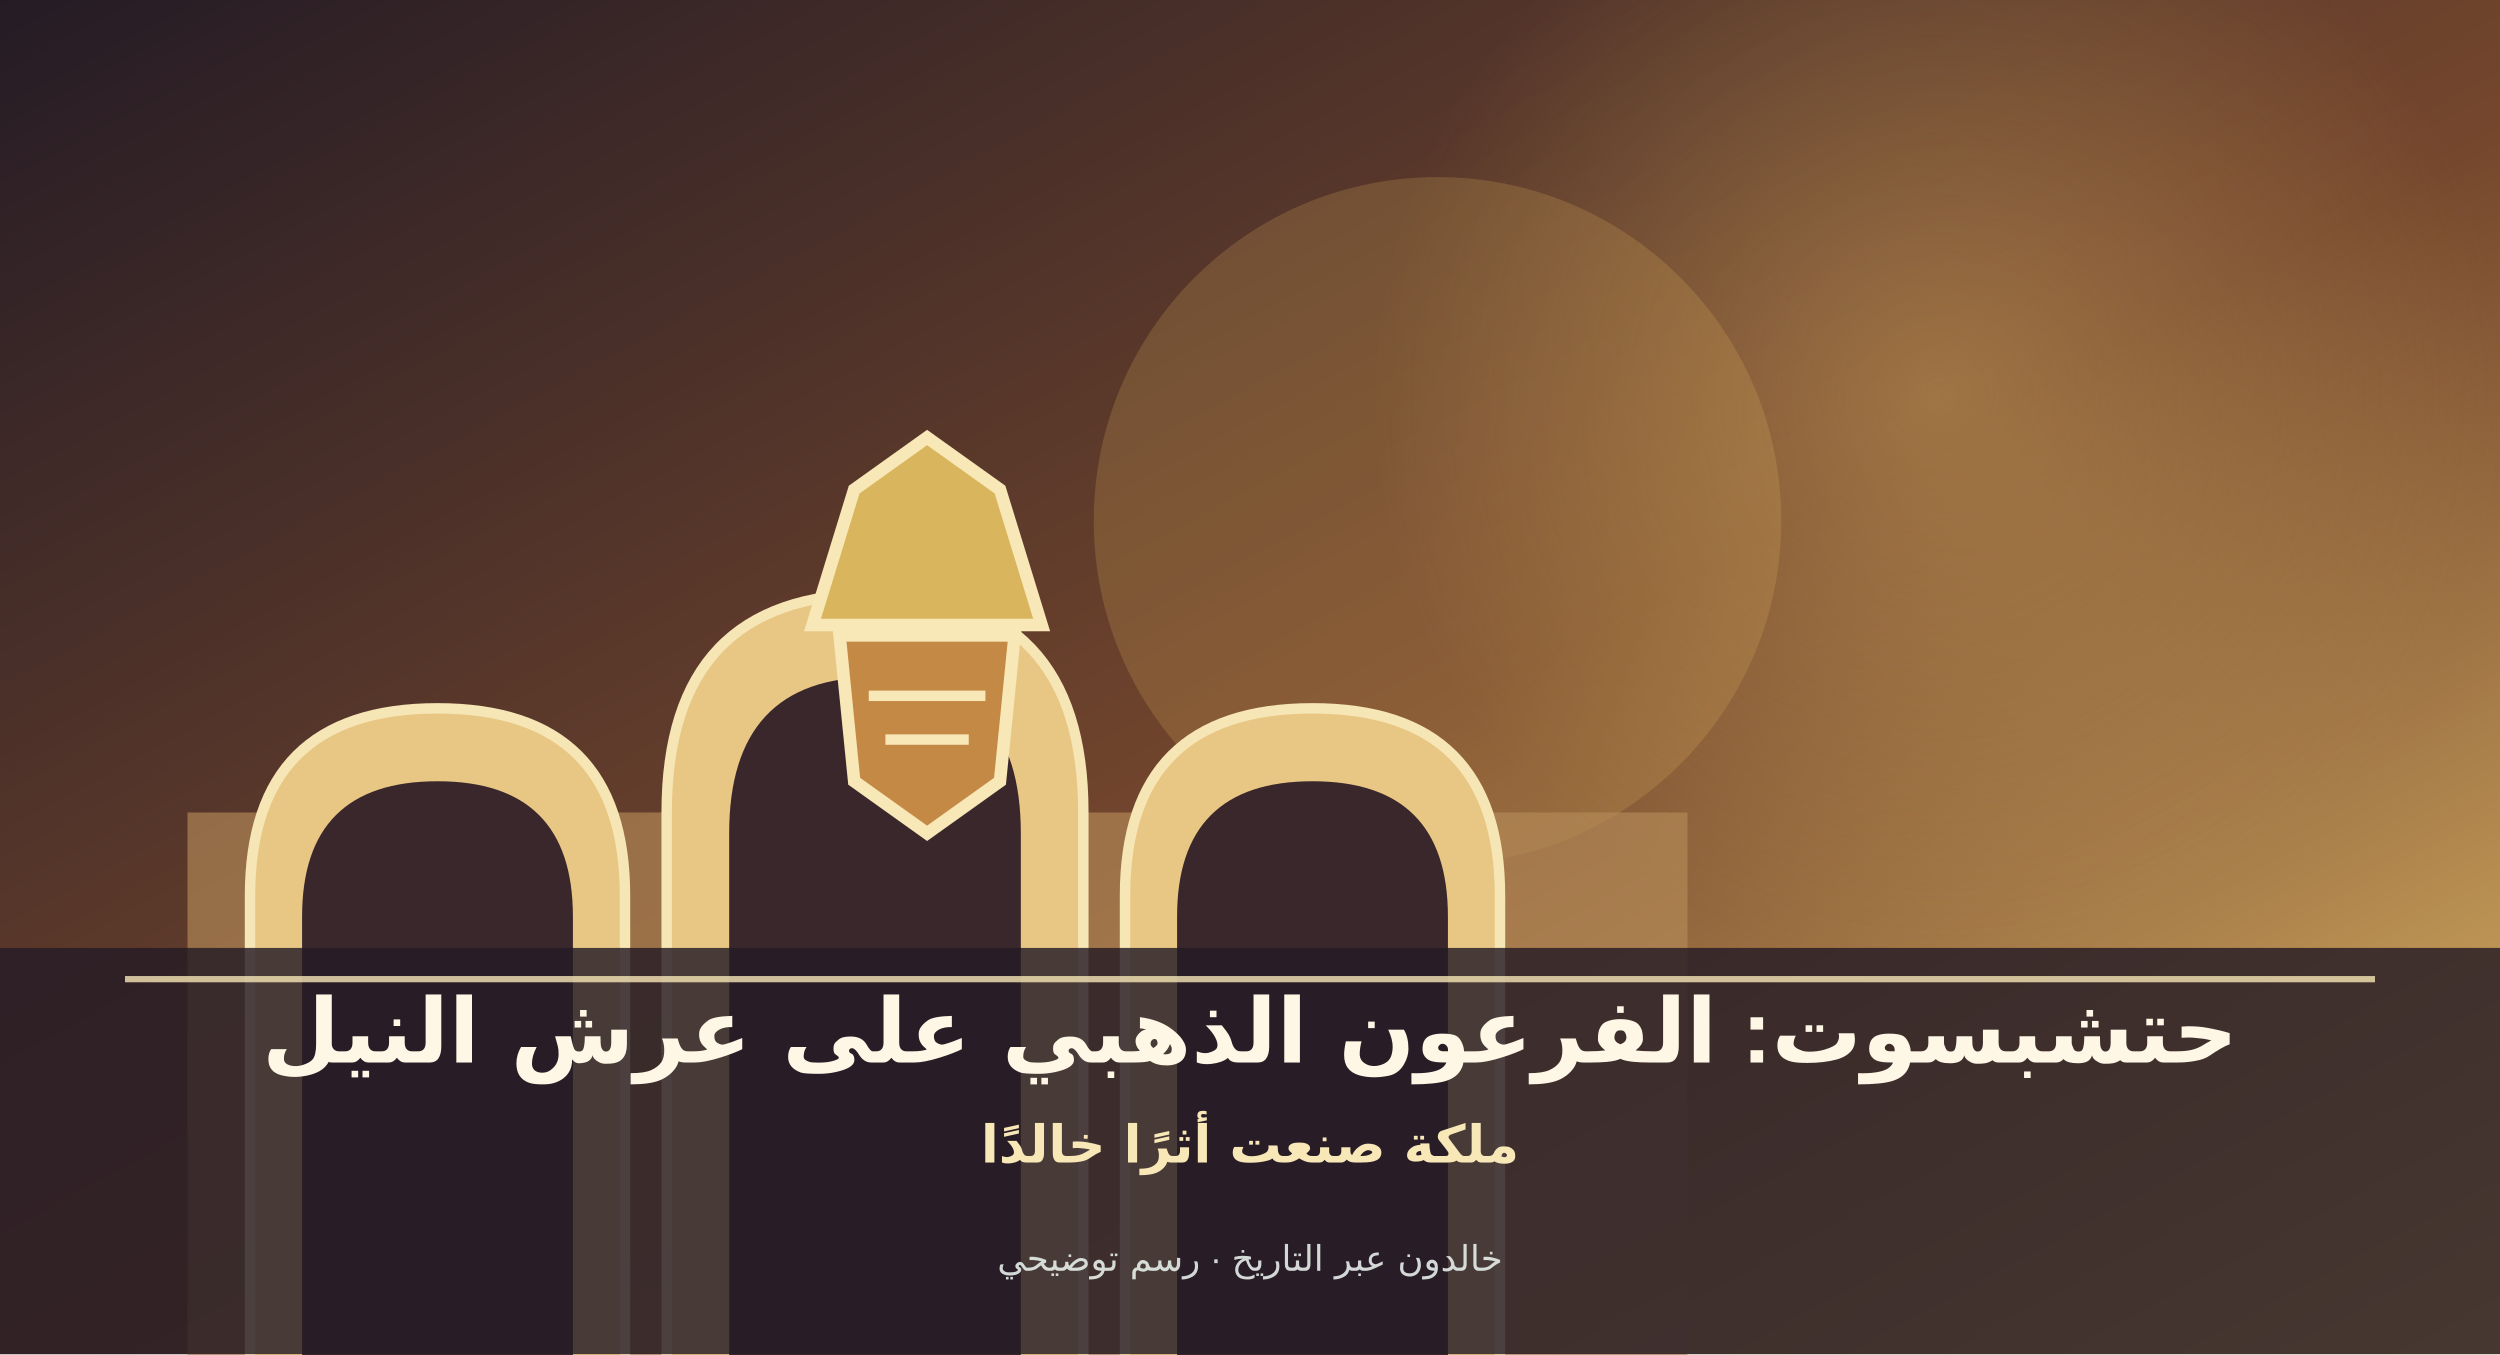
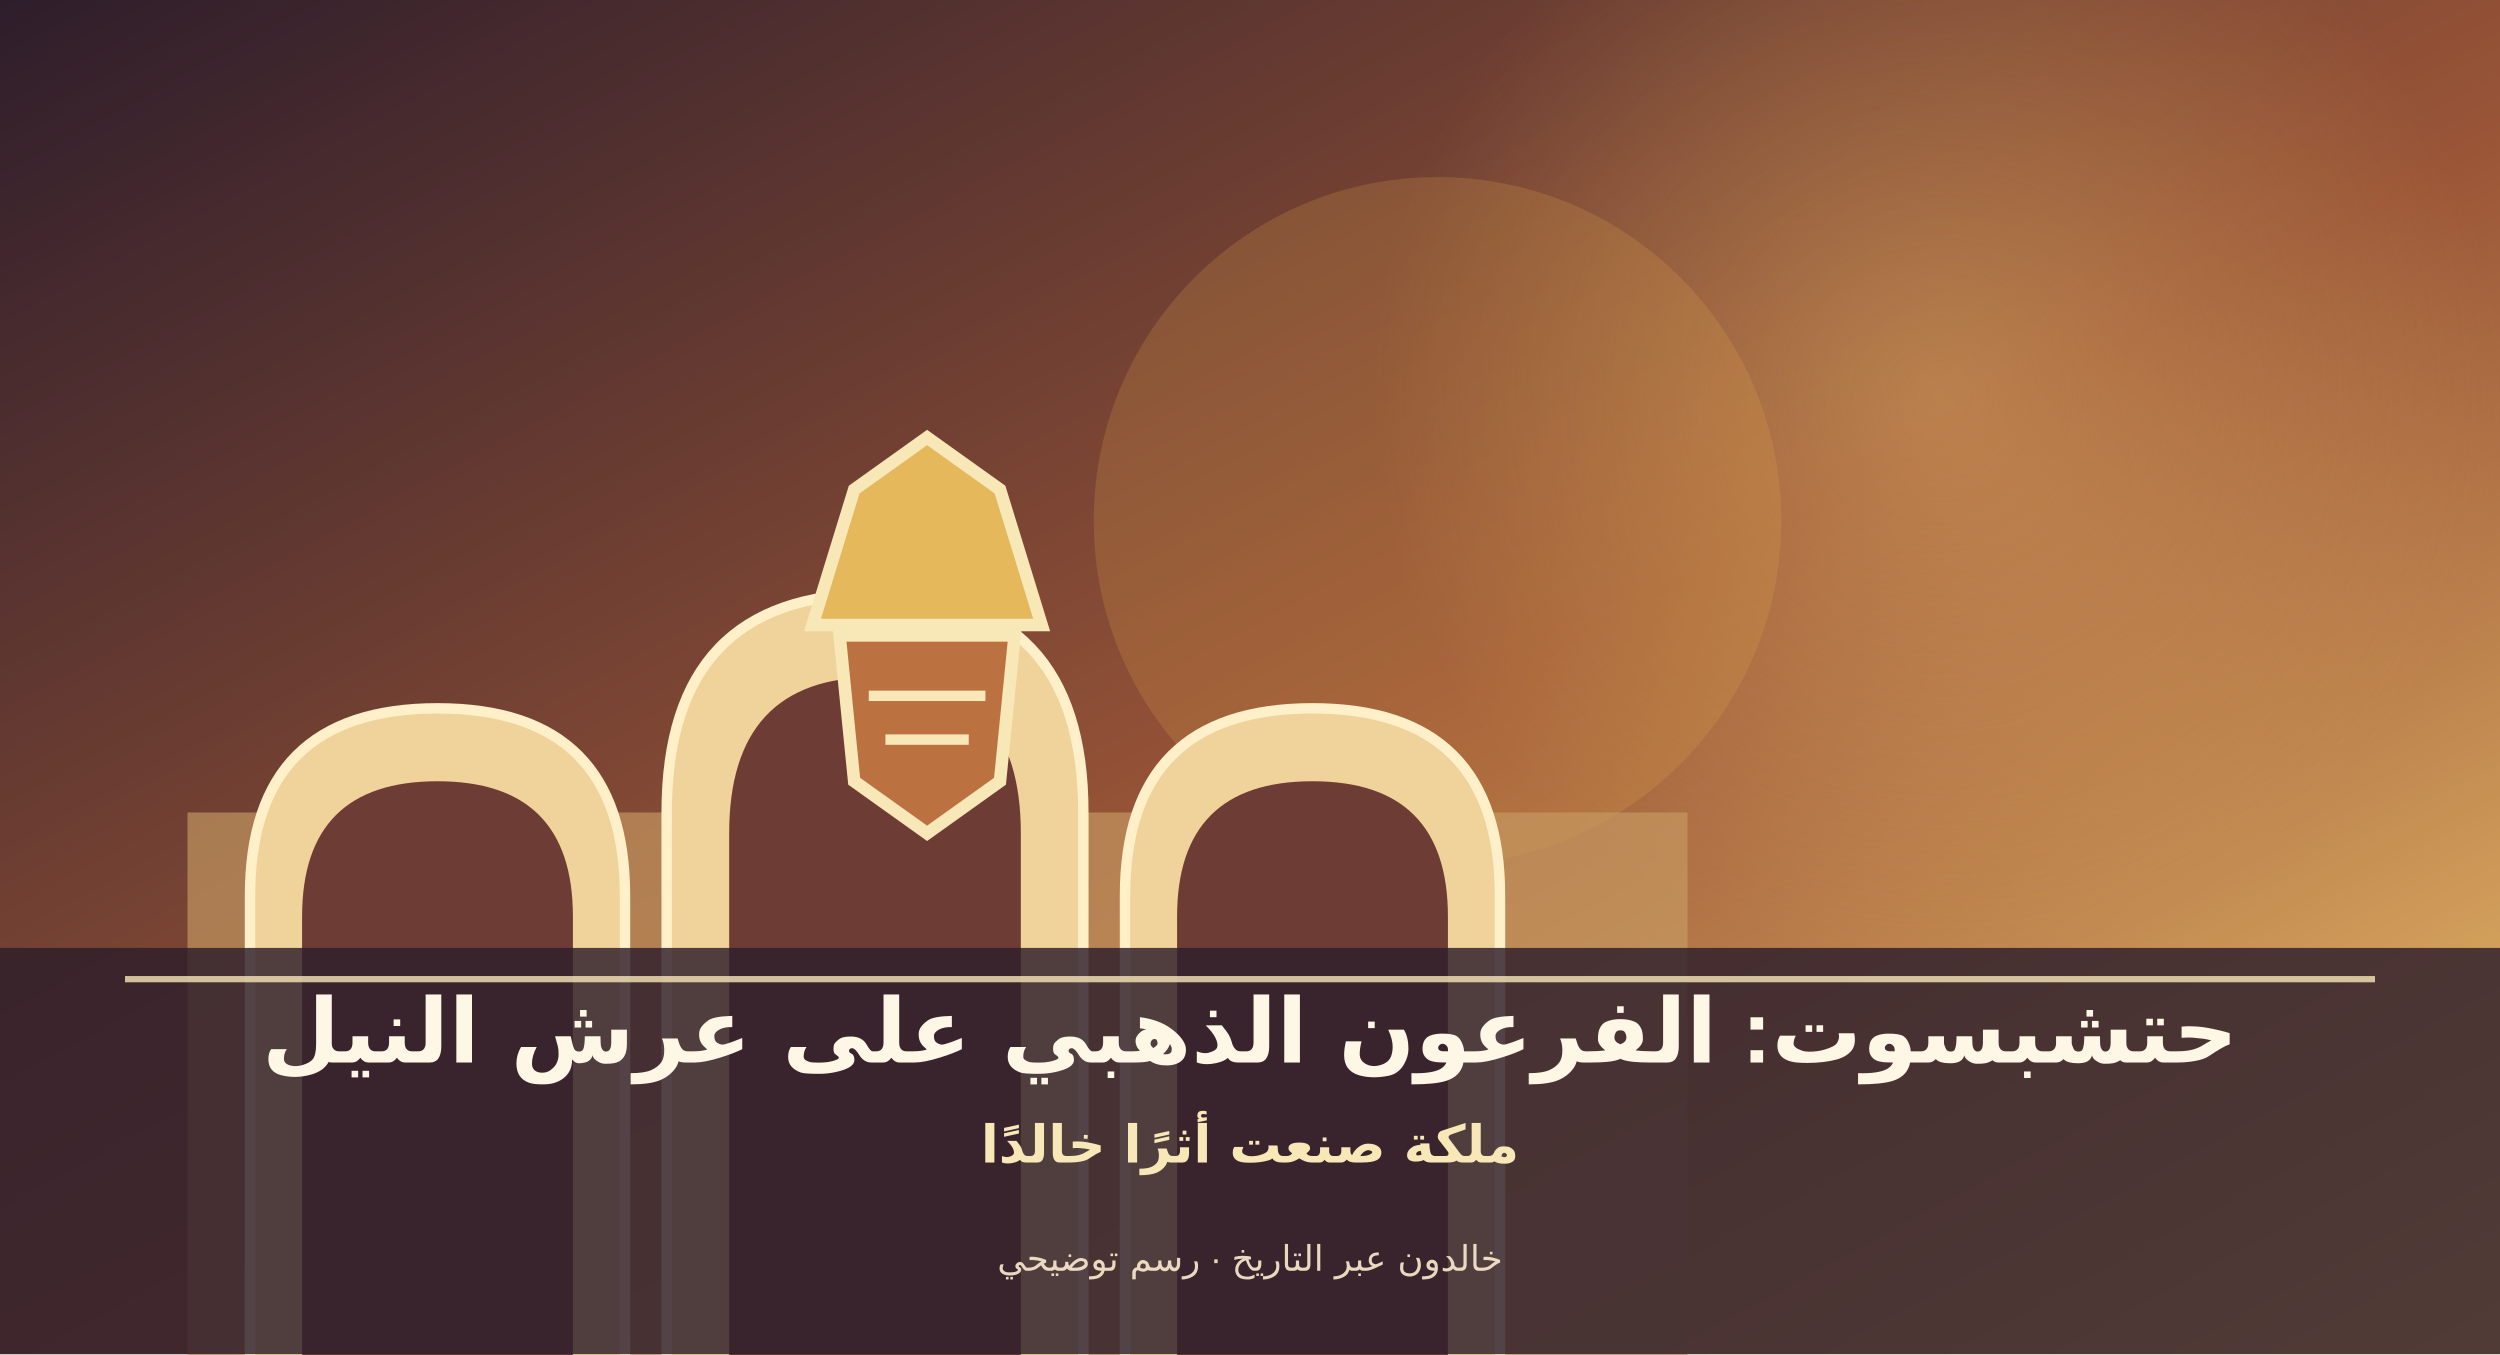
<svg xmlns="http://www.w3.org/2000/svg" width="1200" height="650" viewBox="0 0 1200 650" role="img" aria-labelledby="title desc">
  <defs>
    <linearGradient id="bg" x1="0" y1="0" x2="1" y2="1">
-       <stop stop-color="#241b25" />
-       <stop offset=".55" stop-color="#75472d" />
-       <stop offset="1" stop-color="#e2bb69" />
+       <stop stop-color="#2d1d2b" />
+       <stop offset=".55" stop-color="#9a5537" />
+       <stop offset="1" stop-color="#f0c66e" />
    </linearGradient>
    <radialGradient id="glow">
-       <stop stop-color="#e2bb69" stop-opacity=".4" />
-       <stop offset="1" stop-color="#e2bb69" stop-opacity="0" />
+       <stop stop-color="#f0c66e" stop-opacity=".4" />
+       <stop offset="1" stop-color="#f0c66e" stop-opacity="0" />
    </radialGradient>
  </defs>
  <rect width="1200" height="650" fill="url(#bg)" />
  <circle cx="930" cy="190" r="270" fill="url(#glow)" />
-   <circle cx="690" cy="250" r="165" fill="#e7b85e" opacity=".2" />
-   <path d="M90 720V390H810V720Z" fill="#b58a58" opacity=".65" />
-   <g fill="#e8c785" stroke="#f7e6b5" stroke-width="5">
+   <circle cx="690" cy="250" r="165" fill="#e8a94d" opacity=".2" />
+   <path d="M90 720V390H810V720Z" fill="#c89b62" opacity=".65" />
+   <g fill="#efd39a" stroke="#fff0c9" stroke-width="5">
    <path d="M120 720V430Q120 340 210 340Q300 340 300 430V720Z" />
    <path d="M320 720V390Q320 285 420 285Q520 285 520 390V720Z" />
    <path d="M540 720V430Q540 340 630 340Q720 340 720 430V720Z" />
  </g>
-   <g fill="#39272b">
+   <g fill="#6d3c35">
    <path d="M145 720V440Q145 375 210 375Q275 375 275 440V720Z" />
    <path d="M350 720V400Q350 325 420 325Q490 325 490 400V720Z" />
    <path d="M565 720V440Q565 375 630 375Q695 375 695 440V720Z" />
  </g>
-   <path d="M50 740H850M80 770H820M120 800H780" stroke="#f2d493" stroke-width="9" />
+   <path d="M50 740H850M80 770H820M120 800H780" stroke="#f6d78e" stroke-width="9" />
  <g transform="translate(445 330)">
-     <path d="M-55 -30L-35 -95L0 -120L35 -95L55 -30Z" fill="#d9b65d" stroke="#f8e7b7" stroke-width="6" />
-     <path d="M-42 -25L-35 45L0 70L35 45L42 -25Z" fill="#c48a45" stroke="#f8e7b7" stroke-width="6" />
+     <path d="M-55 -30L-35 -95L0 -120L35 -95L55 -30Z" fill="#e6b85c" stroke="#f8e7b7" stroke-width="6" />
+     <path d="M-42 -25L-35 45L0 70L35 45L42 -25Z" fill="#bc7140" stroke="#f8e7b7" stroke-width="6" />
    <path d="M-28 4H28M-20 25H20" stroke="#f8e7b7" stroke-width="5" />
  </g>
-   <rect x="0" y="455" width="1200" height="195" fill="#241b25" opacity=".82" />
+   <rect x="0" y="455" width="1200" height="195" fill="#2d1d2b" opacity=".82" />
  <path d="M60 470H1140" stroke="#f8e7b7" stroke-width="3" opacity=".8" />
  <text x="50%" y="510" text-anchor="middle" fill="#fff7e6" font-family="Cairo,Arial,sans-serif" font-size="43" font-weight="800">حتشبسوت: الفرعون الذهبي على عرش النيل</text>
  <text x="50%" y="558" text-anchor="middle" fill="#f8e7b7" font-family="Cairo,Arial,sans-serif" font-size="25" font-weight="700">ملكة صنعت أثرًا خالدًا</text>
-   <text x="50%" y="610" text-anchor="middle" fill="#eaf1ee" opacity=".88" font-family="Cairo,Arial,sans-serif" font-size="17">خالدون عبر التاريخ · رسم توضيحي</text>
+   <text x="50%" y="610" text-anchor="middle" fill="#fff0d2" opacity=".88" font-family="Cairo,Arial,sans-serif" font-size="17">خالدون عبر التاريخ · رسم توضيحي</text>
</svg>
